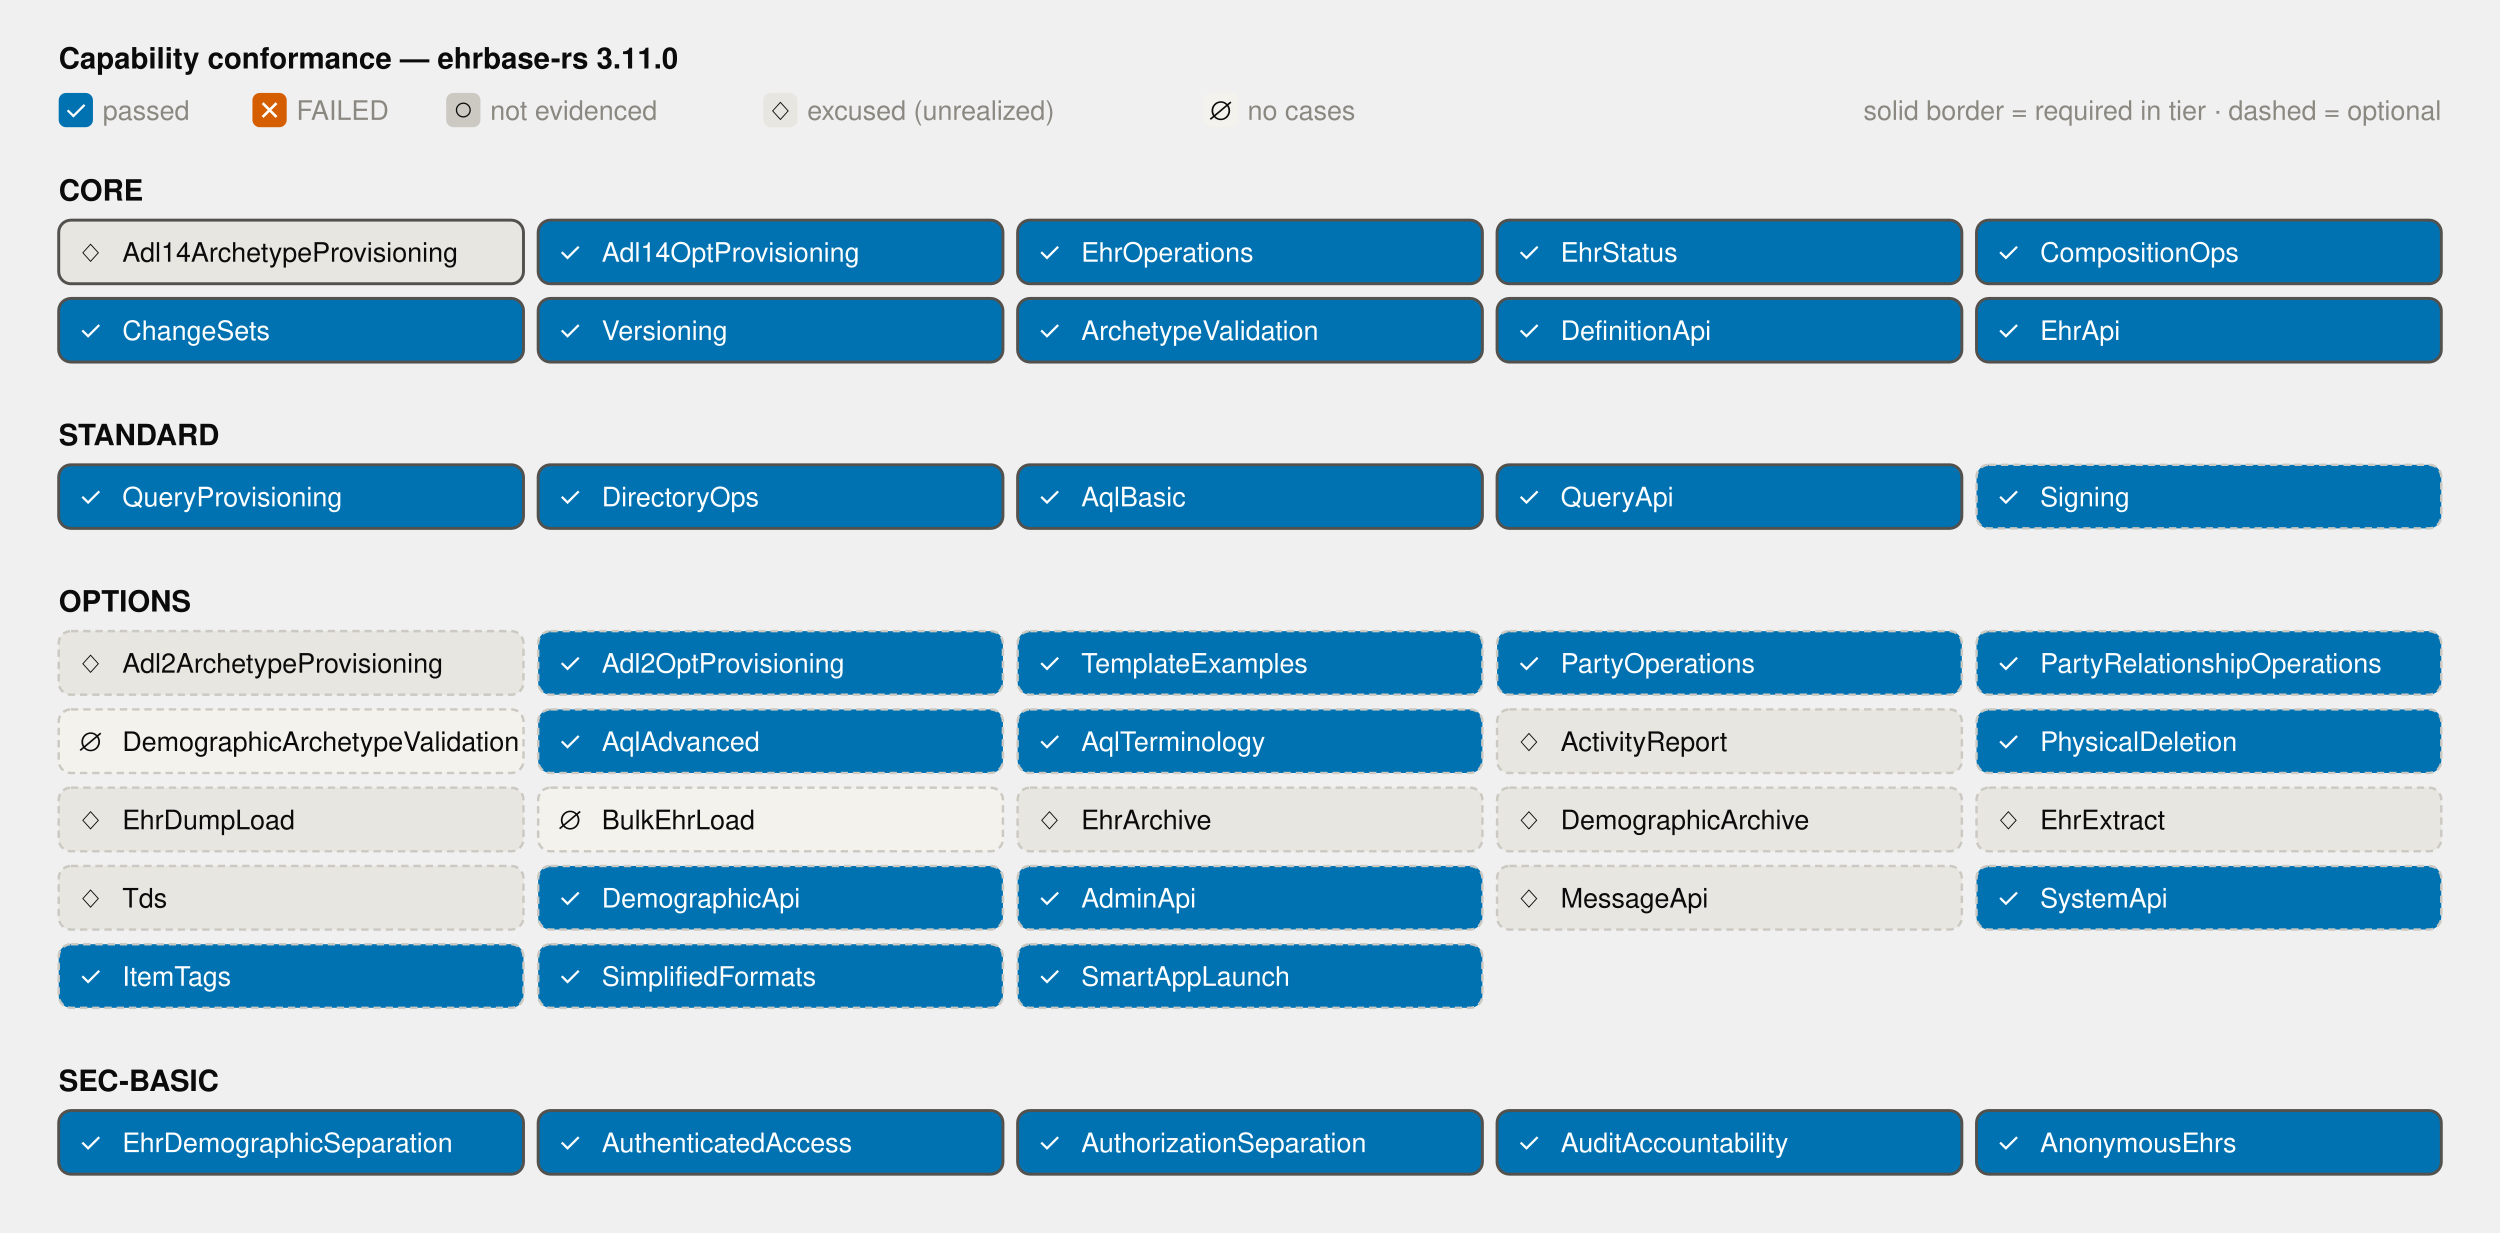
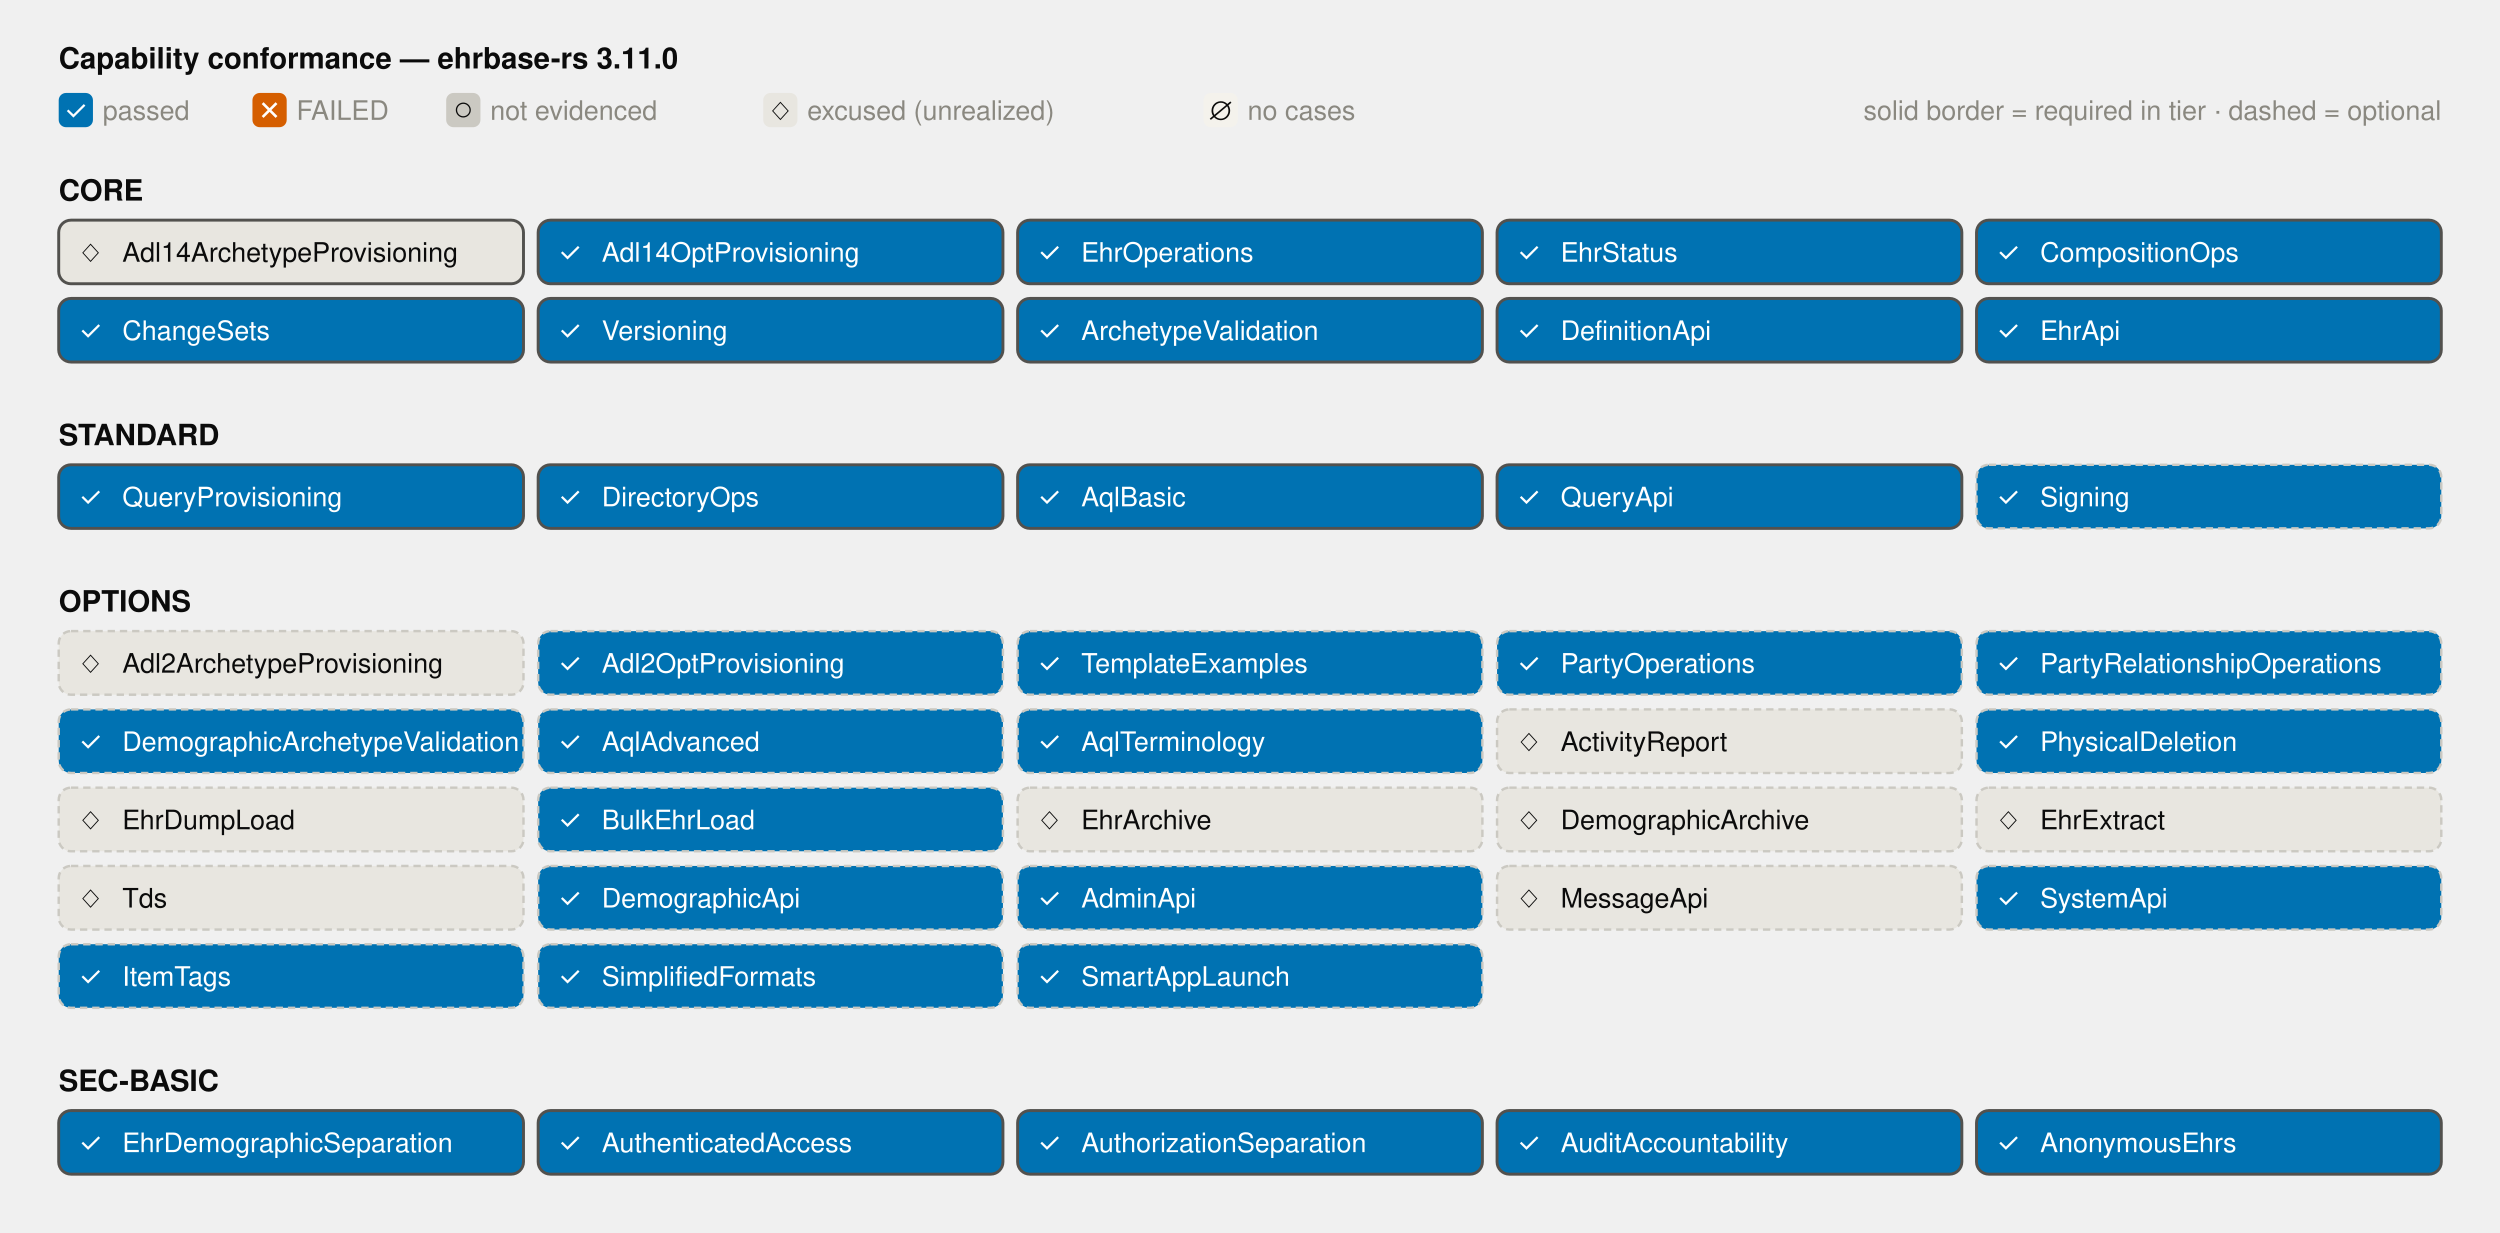
<svg xmlns="http://www.w3.org/2000/svg" viewBox="0 0 1022 504" width="1022" height="504" role="img">
  <style>
text { fill: #52514e; font: 12px -apple-system, 'Segoe UI', Helvetica, Arial, sans-serif; }
.title { fill: #0b0b0b; font-weight: 600; }
.muted { fill: #8a8880; font-size: 11px; }
.grid { stroke: #e4e2dd; stroke-width: 1; }
.cell-label { fill: #ffffff; font-size: 11px; }
.cell-label-dim { fill: #0b0b0b; font-size: 11px; }
.ev-passed { fill: #0072b2; }
.ev-failed { fill: #d55e00; }
.ev-inconclusive { fill: #e69f00; }
.ev-not-evidenced { fill: #cbc9c2; }
.ev-unrealized { fill: #e8e6e0; }
.ev-no-cases { fill: #f4f2ec; }
.cell-required { stroke: #52514e; stroke-width: 1.2; }
.cell-optional { stroke: #cbc9c2; stroke-width: 1; stroke-dasharray: 3 2; }
.bar-passed { fill: #0072b2; }
.bar-failed { fill: #d55e00; }
.bar-errored { fill: #e69f00; }
.bar-na { fill: #cbc9c2; }
.seg-label { fill: #ffffff; font-size: 10.5px; }
.seg-label-dim { fill: #0b0b0b; font-size: 10.5px; }
@media (prefers-color-scheme: dark) {
text { fill: #c3c2b7; }
.title { fill: #ffffff; }
.muted { fill: #8f8e85; }
.grid { stroke: #3a3a38; }
.cell-label { fill: #ffffff; }
.cell-label-dim { fill: #e8e6e0; }
.ev-passed { fill: #3987e5; }
.ev-failed { fill: #e5484d; }
.ev-inconclusive { fill: #f5a623; }
.ev-not-evidenced { fill: #4a4a47; }
.ev-unrealized { fill: #3a3a38; }
.ev-no-cases { fill: #2e2e2c; }
.cell-required { stroke: #c3c2b7; }
.cell-optional { stroke: #4a4a47; }
.bar-passed { fill: #3987e5; }
.bar-failed { fill: #e5484d; }
.bar-errored { fill: #d9a514; }
.bar-na { fill: #4a4a47; }
.seg-label-dim { fill: #e8e6e0; }
}
</style>
  <text x="24" y="28" class="title">Capability conformance — ehrbase-rs 3.11.0</text>
  <rect x="24" y="38" width="14" height="14" rx="3" class="ev-passed" />
  <text x="31" y="49" class="cell-label" text-anchor="middle" font-size="10">✓</text>
  <text x="42" y="49" class="muted">passed</text>
  <rect x="103.2" y="38" width="14" height="14" rx="3" class="ev-failed" />
  <text x="110.2" y="49" class="cell-label" text-anchor="middle" font-size="10">✕</text>
  <text x="121.2" y="49" class="muted">FAILED</text>
  <rect x="182.4" y="38" width="14" height="14" rx="3" class="ev-not-evidenced" />
  <text x="189.4" y="49" class="cell-label-dim" text-anchor="middle" font-size="10">○</text>
  <text x="200.4" y="49" class="muted">not evidenced</text>
  <rect x="312" y="38" width="14" height="14" rx="3" class="ev-unrealized" />
  <text x="319" y="49" class="cell-label-dim" text-anchor="middle" font-size="10">◇</text>
  <text x="330" y="49" class="muted">excused (unrealized)</text>
  <rect x="492" y="38" width="14" height="14" rx="3" class="ev-no-cases" />
  <text x="499" y="49" class="cell-label-dim" text-anchor="middle" font-size="10">∅</text>
  <text x="510" y="49" class="muted">no cases</text>
  <text x="998" y="49" class="muted" text-anchor="end">solid border = required in tier · dashed = optional</text>
  <text x="24" y="82" class="title" font-size="12">CORE</text>
  <rect x="24" y="90" width="190" height="26" rx="5" class="ev-unrealized cell-required" />
  <text x="37" y="107" class="cell-label-dim" text-anchor="middle">◇</text>
  <text x="50" y="107" class="cell-label-dim sm">Adl14ArchetypeProvisioning</text>
  <rect x="220" y="90" width="190" height="26" rx="5" class="ev-passed cell-required" />
  <text x="233" y="107" class="cell-label" text-anchor="middle">✓</text>
  <text x="246" y="107" class="cell-label">Adl14OptProvisioning</text>
  <rect x="416" y="90" width="190" height="26" rx="5" class="ev-passed cell-required" />
  <text x="429" y="107" class="cell-label" text-anchor="middle">✓</text>
  <text x="442" y="107" class="cell-label">EhrOperations</text>
  <rect x="612" y="90" width="190" height="26" rx="5" class="ev-passed cell-required" />
  <text x="625" y="107" class="cell-label" text-anchor="middle">✓</text>
  <text x="638" y="107" class="cell-label">EhrStatus</text>
  <rect x="808" y="90" width="190" height="26" rx="5" class="ev-passed cell-required" />
  <text x="821" y="107" class="cell-label" text-anchor="middle">✓</text>
  <text x="834" y="107" class="cell-label">CompositionOps</text>
  <rect x="24" y="122" width="190" height="26" rx="5" class="ev-passed cell-required" />
  <text x="37" y="139" class="cell-label" text-anchor="middle">✓</text>
  <text x="50" y="139" class="cell-label">ChangeSets</text>
  <rect x="220" y="122" width="190" height="26" rx="5" class="ev-passed cell-required" />
  <text x="233" y="139" class="cell-label" text-anchor="middle">✓</text>
  <text x="246" y="139" class="cell-label">Versioning</text>
  <rect x="416" y="122" width="190" height="26" rx="5" class="ev-passed cell-required" />
  <text x="429" y="139" class="cell-label" text-anchor="middle">✓</text>
  <text x="442" y="139" class="cell-label">ArchetypeValidation</text>
  <rect x="612" y="122" width="190" height="26" rx="5" class="ev-passed cell-required" />
  <text x="625" y="139" class="cell-label" text-anchor="middle">✓</text>
  <text x="638" y="139" class="cell-label">DefinitionApi</text>
  <rect x="808" y="122" width="190" height="26" rx="5" class="ev-passed cell-required" />
  <text x="821" y="139" class="cell-label" text-anchor="middle">✓</text>
  <text x="834" y="139" class="cell-label">EhrApi</text>
  <text x="24" y="182" class="title" font-size="12">STANDARD</text>
  <rect x="24" y="190" width="190" height="26" rx="5" class="ev-passed cell-required" />
  <text x="37" y="207" class="cell-label" text-anchor="middle">✓</text>
  <text x="50" y="207" class="cell-label">QueryProvisioning</text>
  <rect x="220" y="190" width="190" height="26" rx="5" class="ev-passed cell-required" />
  <text x="233" y="207" class="cell-label" text-anchor="middle">✓</text>
  <text x="246" y="207" class="cell-label">DirectoryOps</text>
  <rect x="416" y="190" width="190" height="26" rx="5" class="ev-passed cell-required" />
  <text x="429" y="207" class="cell-label" text-anchor="middle">✓</text>
  <text x="442" y="207" class="cell-label">AqlBasic</text>
  <rect x="612" y="190" width="190" height="26" rx="5" class="ev-passed cell-required" />
  <text x="625" y="207" class="cell-label" text-anchor="middle">✓</text>
  <text x="638" y="207" class="cell-label">QueryApi</text>
  <rect x="808" y="190" width="190" height="26" rx="5" class="ev-passed cell-optional" />
  <text x="821" y="207" class="cell-label" text-anchor="middle">✓</text>
  <text x="834" y="207" class="cell-label">Signing</text>
  <text x="24" y="250" class="title" font-size="12">OPTIONS</text>
  <rect x="24" y="258" width="190" height="26" rx="5" class="ev-unrealized cell-optional" />
  <text x="37" y="275" class="cell-label-dim" text-anchor="middle">◇</text>
  <text x="50" y="275" class="cell-label-dim sm">Adl2ArchetypeProvisioning</text>
  <rect x="220" y="258" width="190" height="26" rx="5" class="ev-passed cell-optional" />
  <text x="233" y="275" class="cell-label" text-anchor="middle">✓</text>
  <text x="246" y="275" class="cell-label">Adl2OptProvisioning</text>
  <rect x="416" y="258" width="190" height="26" rx="5" class="ev-passed cell-optional" />
  <text x="429" y="275" class="cell-label" text-anchor="middle">✓</text>
  <text x="442" y="275" class="cell-label">TemplateExamples</text>
  <rect x="612" y="258" width="190" height="26" rx="5" class="ev-passed cell-optional" />
  <text x="625" y="275" class="cell-label" text-anchor="middle">✓</text>
  <text x="638" y="275" class="cell-label">PartyOperations</text>
  <rect x="808" y="258" width="190" height="26" rx="5" class="ev-passed cell-optional" />
  <text x="821" y="275" class="cell-label" text-anchor="middle">✓</text>
  <text x="834" y="275" class="cell-label sm">PartyRelationshipOperations</text>
-   <rect x="24" y="290" width="190" height="26" rx="5" class="ev-no-cases cell-optional" />
-   <text x="37" y="307" class="cell-label-dim" text-anchor="middle">∅</text>
-   <text x="50" y="307" class="cell-label-dim sm">DemographicArchetypeValidation</text>
+   <rect x="24" y="290" width="190" height="26" rx="5" class="ev-passed cell-optional" />
+   <text x="37" y="307" class="cell-label" text-anchor="middle">✓</text>
+   <text x="50" y="307" class="cell-label sm">DemographicArchetypeValidation</text>
  <rect x="220" y="290" width="190" height="26" rx="5" class="ev-passed cell-optional" />
  <text x="233" y="307" class="cell-label" text-anchor="middle">✓</text>
  <text x="246" y="307" class="cell-label">AqlAdvanced</text>
  <rect x="416" y="290" width="190" height="26" rx="5" class="ev-passed cell-optional" />
  <text x="429" y="307" class="cell-label" text-anchor="middle">✓</text>
  <text x="442" y="307" class="cell-label">AqlTerminology</text>
  <rect x="612" y="290" width="190" height="26" rx="5" class="ev-unrealized cell-optional" />
  <text x="625" y="307" class="cell-label-dim" text-anchor="middle">◇</text>
  <text x="638" y="307" class="cell-label-dim">ActivityReport</text>
  <rect x="808" y="290" width="190" height="26" rx="5" class="ev-passed cell-optional" />
  <text x="821" y="307" class="cell-label" text-anchor="middle">✓</text>
  <text x="834" y="307" class="cell-label">PhysicalDeletion</text>
  <rect x="24" y="322" width="190" height="26" rx="5" class="ev-unrealized cell-optional" />
  <text x="37" y="339" class="cell-label-dim" text-anchor="middle">◇</text>
  <text x="50" y="339" class="cell-label-dim">EhrDumpLoad</text>
-   <rect x="220" y="322" width="190" height="26" rx="5" class="ev-no-cases cell-optional" />
-   <text x="233" y="339" class="cell-label-dim" text-anchor="middle">∅</text>
-   <text x="246" y="339" class="cell-label-dim">BulkEhrLoad</text>
+   <rect x="220" y="322" width="190" height="26" rx="5" class="ev-passed cell-optional" />
+   <text x="233" y="339" class="cell-label" text-anchor="middle">✓</text>
+   <text x="246" y="339" class="cell-label">BulkEhrLoad</text>
  <rect x="416" y="322" width="190" height="26" rx="5" class="ev-unrealized cell-optional" />
  <text x="429" y="339" class="cell-label-dim" text-anchor="middle">◇</text>
  <text x="442" y="339" class="cell-label-dim">EhrArchive</text>
  <rect x="612" y="322" width="190" height="26" rx="5" class="ev-unrealized cell-optional" />
  <text x="625" y="339" class="cell-label-dim" text-anchor="middle">◇</text>
  <text x="638" y="339" class="cell-label-dim">DemographicArchive</text>
  <rect x="808" y="322" width="190" height="26" rx="5" class="ev-unrealized cell-optional" />
  <text x="821" y="339" class="cell-label-dim" text-anchor="middle">◇</text>
  <text x="834" y="339" class="cell-label-dim">EhrExtract</text>
  <rect x="24" y="354" width="190" height="26" rx="5" class="ev-unrealized cell-optional" />
  <text x="37" y="371" class="cell-label-dim" text-anchor="middle">◇</text>
  <text x="50" y="371" class="cell-label-dim">Tds</text>
  <rect x="220" y="354" width="190" height="26" rx="5" class="ev-passed cell-optional" />
  <text x="233" y="371" class="cell-label" text-anchor="middle">✓</text>
  <text x="246" y="371" class="cell-label">DemographicApi</text>
  <rect x="416" y="354" width="190" height="26" rx="5" class="ev-passed cell-optional" />
  <text x="429" y="371" class="cell-label" text-anchor="middle">✓</text>
  <text x="442" y="371" class="cell-label">AdminApi</text>
  <rect x="612" y="354" width="190" height="26" rx="5" class="ev-unrealized cell-optional" />
  <text x="625" y="371" class="cell-label-dim" text-anchor="middle">◇</text>
  <text x="638" y="371" class="cell-label-dim">MessageApi</text>
  <rect x="808" y="354" width="190" height="26" rx="5" class="ev-passed cell-optional" />
  <text x="821" y="371" class="cell-label" text-anchor="middle">✓</text>
  <text x="834" y="371" class="cell-label">SystemApi</text>
  <rect x="24" y="386" width="190" height="26" rx="5" class="ev-passed cell-optional" />
  <text x="37" y="403" class="cell-label" text-anchor="middle">✓</text>
  <text x="50" y="403" class="cell-label">ItemTags</text>
  <rect x="220" y="386" width="190" height="26" rx="5" class="ev-passed cell-optional" />
  <text x="233" y="403" class="cell-label" text-anchor="middle">✓</text>
  <text x="246" y="403" class="cell-label">SimplifiedFormats</text>
  <rect x="416" y="386" width="190" height="26" rx="5" class="ev-passed cell-optional" />
  <text x="429" y="403" class="cell-label" text-anchor="middle">✓</text>
  <text x="442" y="403" class="cell-label">SmartAppLaunch</text>
  <text x="24" y="446" class="title" font-size="12">SEC-BASIC</text>
  <rect x="24" y="454" width="190" height="26" rx="5" class="ev-passed cell-required" />
  <text x="37" y="471" class="cell-label" text-anchor="middle">✓</text>
  <text x="50" y="471" class="cell-label">EhrDemographicSeparation</text>
  <rect x="220" y="454" width="190" height="26" rx="5" class="ev-passed cell-required" />
  <text x="233" y="471" class="cell-label" text-anchor="middle">✓</text>
  <text x="246" y="471" class="cell-label">AuthenticatedAccess</text>
  <rect x="416" y="454" width="190" height="26" rx="5" class="ev-passed cell-required" />
  <text x="429" y="471" class="cell-label" text-anchor="middle">✓</text>
  <text x="442" y="471" class="cell-label">AuthorizationSeparation</text>
  <rect x="612" y="454" width="190" height="26" rx="5" class="ev-passed cell-required" />
  <text x="625" y="471" class="cell-label" text-anchor="middle">✓</text>
  <text x="638" y="471" class="cell-label">AuditAccountability</text>
  <rect x="808" y="454" width="190" height="26" rx="5" class="ev-passed cell-required" />
  <text x="821" y="471" class="cell-label" text-anchor="middle">✓</text>
  <text x="834" y="471" class="cell-label">AnonymousEhrs</text>
</svg>
